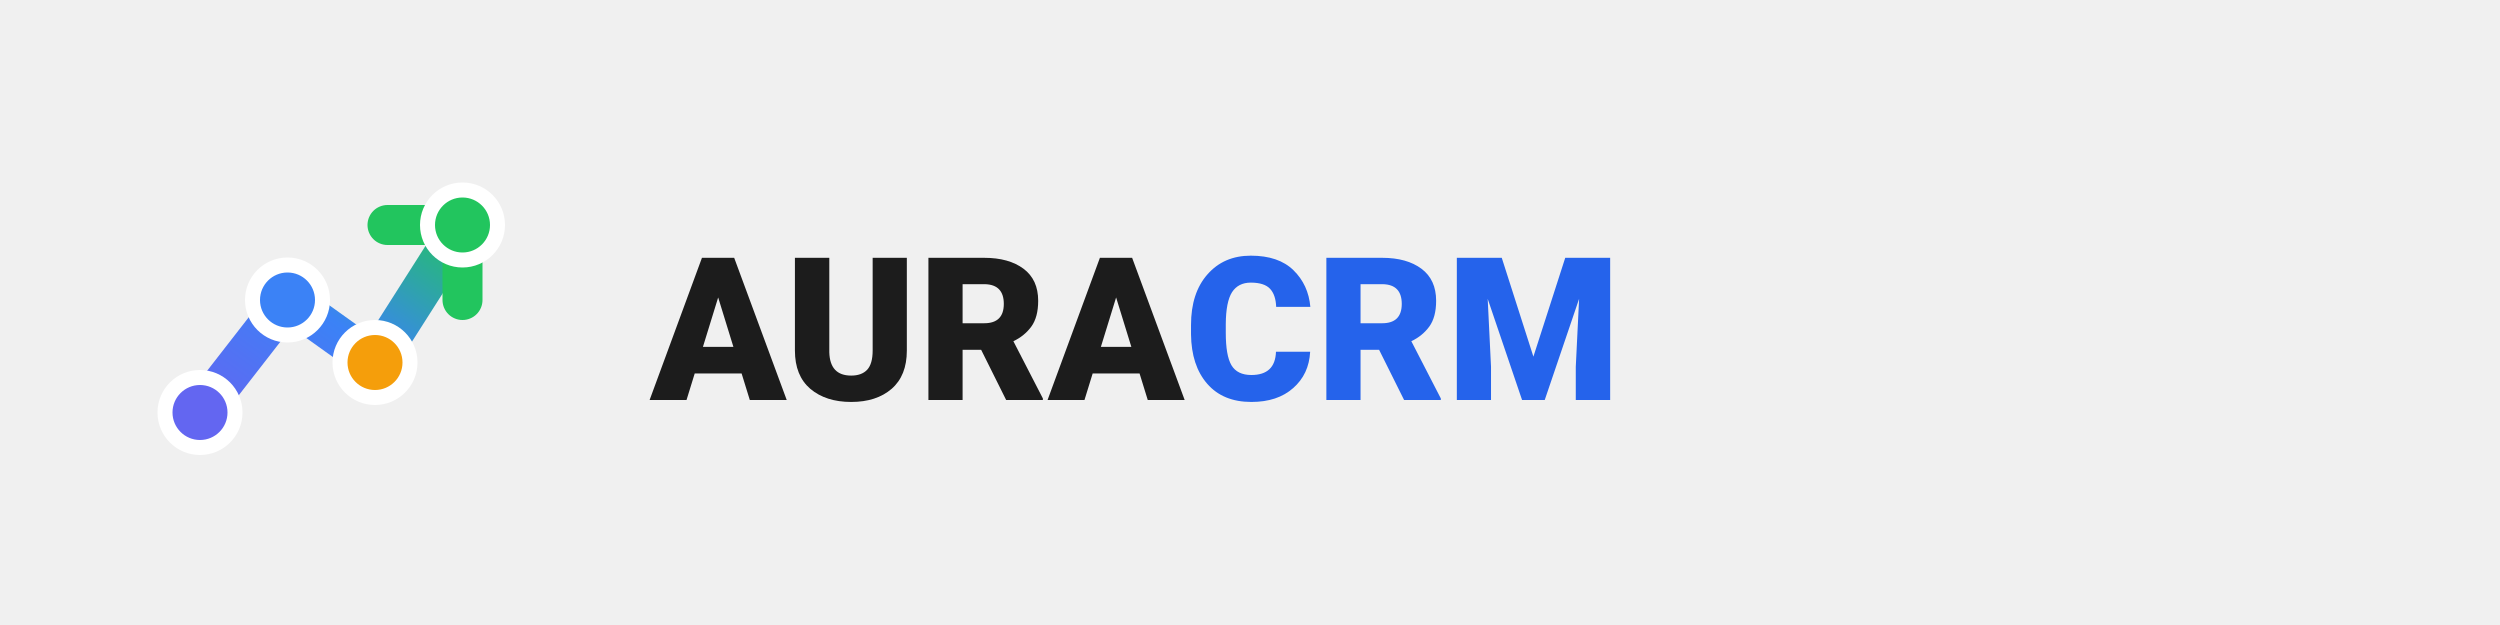
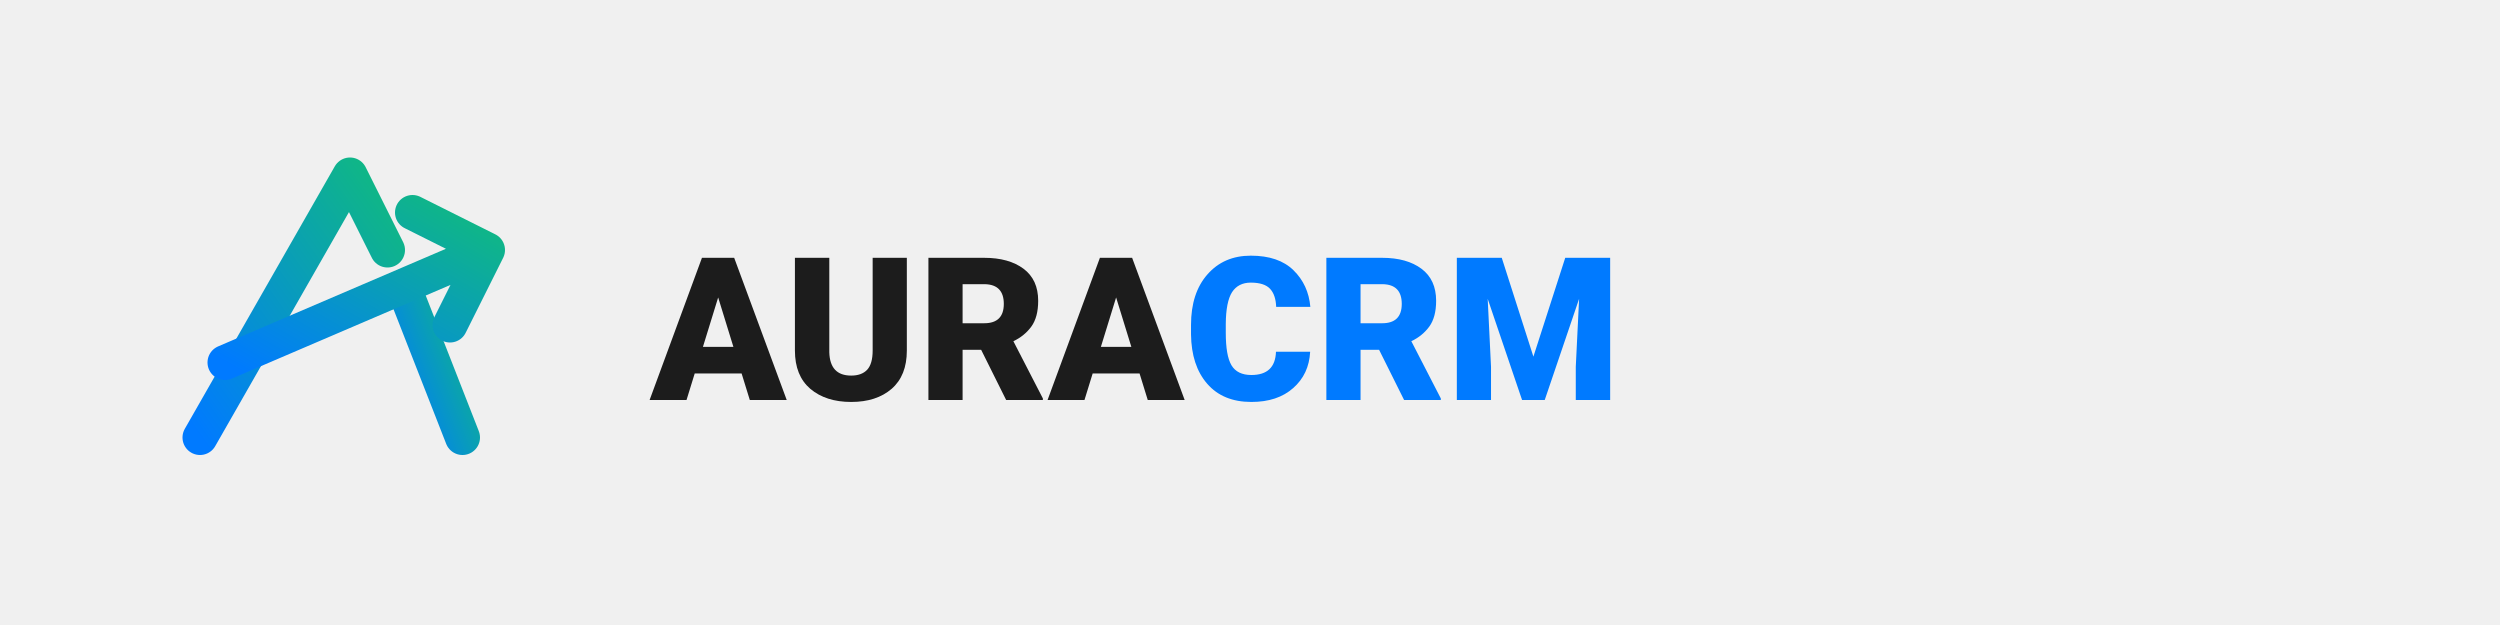
<svg xmlns="http://www.w3.org/2000/svg" viewBox="0 0 200 50" fill="none" width="200" height="50">
  <defs>
-     <linearGradient id="brandLogoLineGrad" x1="0%" y1="100%" x2="100%" y2="0%">
-       <stop offset="0%" stop-color="#6366F1" />
-       <stop offset="50%" stop-color="#3B82F6" />
-       <stop offset="100%" stop-color="#22C55E" />
+     <linearGradient id="auraLogoGrad" x1="0%" y1="100%" x2="100%" y2="0%">
+       <stop offset="0%" stop-color="#007AFF" />
+       <stop offset="100%" stop-color="#10B981" />
    </linearGradient>
  </defs>
-   <g transform="translate(10, 9)">
-     <path d="M 6 24 L 13 15 L 20 20 L 27 9" stroke="url(#brandLogoLineGrad)" stroke-width="3.2" stroke-linecap="round" stroke-linejoin="round" />
-     <path d="M 21 9 H 27 V 15" stroke="#22C55E" stroke-width="3.2" stroke-linecap="round" stroke-linejoin="round" />
-     <circle cx="6" cy="24" r="2.8" fill="#6366F1" stroke="#FFFFFF" stroke-width="1.2" />
-     <circle cx="13" cy="15" r="2.8" fill="#3B82F6" stroke="#FFFFFF" stroke-width="1.2" />
-     <circle cx="20" cy="20" r="2.8" fill="#F59E0B" stroke="#FFFFFF" stroke-width="1.2" />
-     <circle cx="27" cy="9" r="2.8" fill="#22C55E" stroke="#FFFFFF" stroke-width="1.2" />
+   <g transform="translate(10, 9)" stroke="url(#auraLogoGrad)" stroke-width="2.8" stroke-linejoin="round" stroke-linecap="round">
+     <path d="M 6 26 L 18 5 L 21 11" />
+     <path d="M 22.5 14.5 L 27 26" />
+     <path d="M 8 20 L 29 11 M 29 11 L 23 8 M 29 11 L 26 17" />
  </g>
  <text x="52" y="32" font-family="-apple-system, BlinkMacSystemFont, 'Segoe UI', Roboto, sans-serif" font-size="16" font-weight="800" fill="#1C1C1C">
-     AURA<tspan fill="#2563EB">CRM</tspan>
+     AURA<tspan fill="#007AFF">CRM</tspan>
  </text>
</svg>
